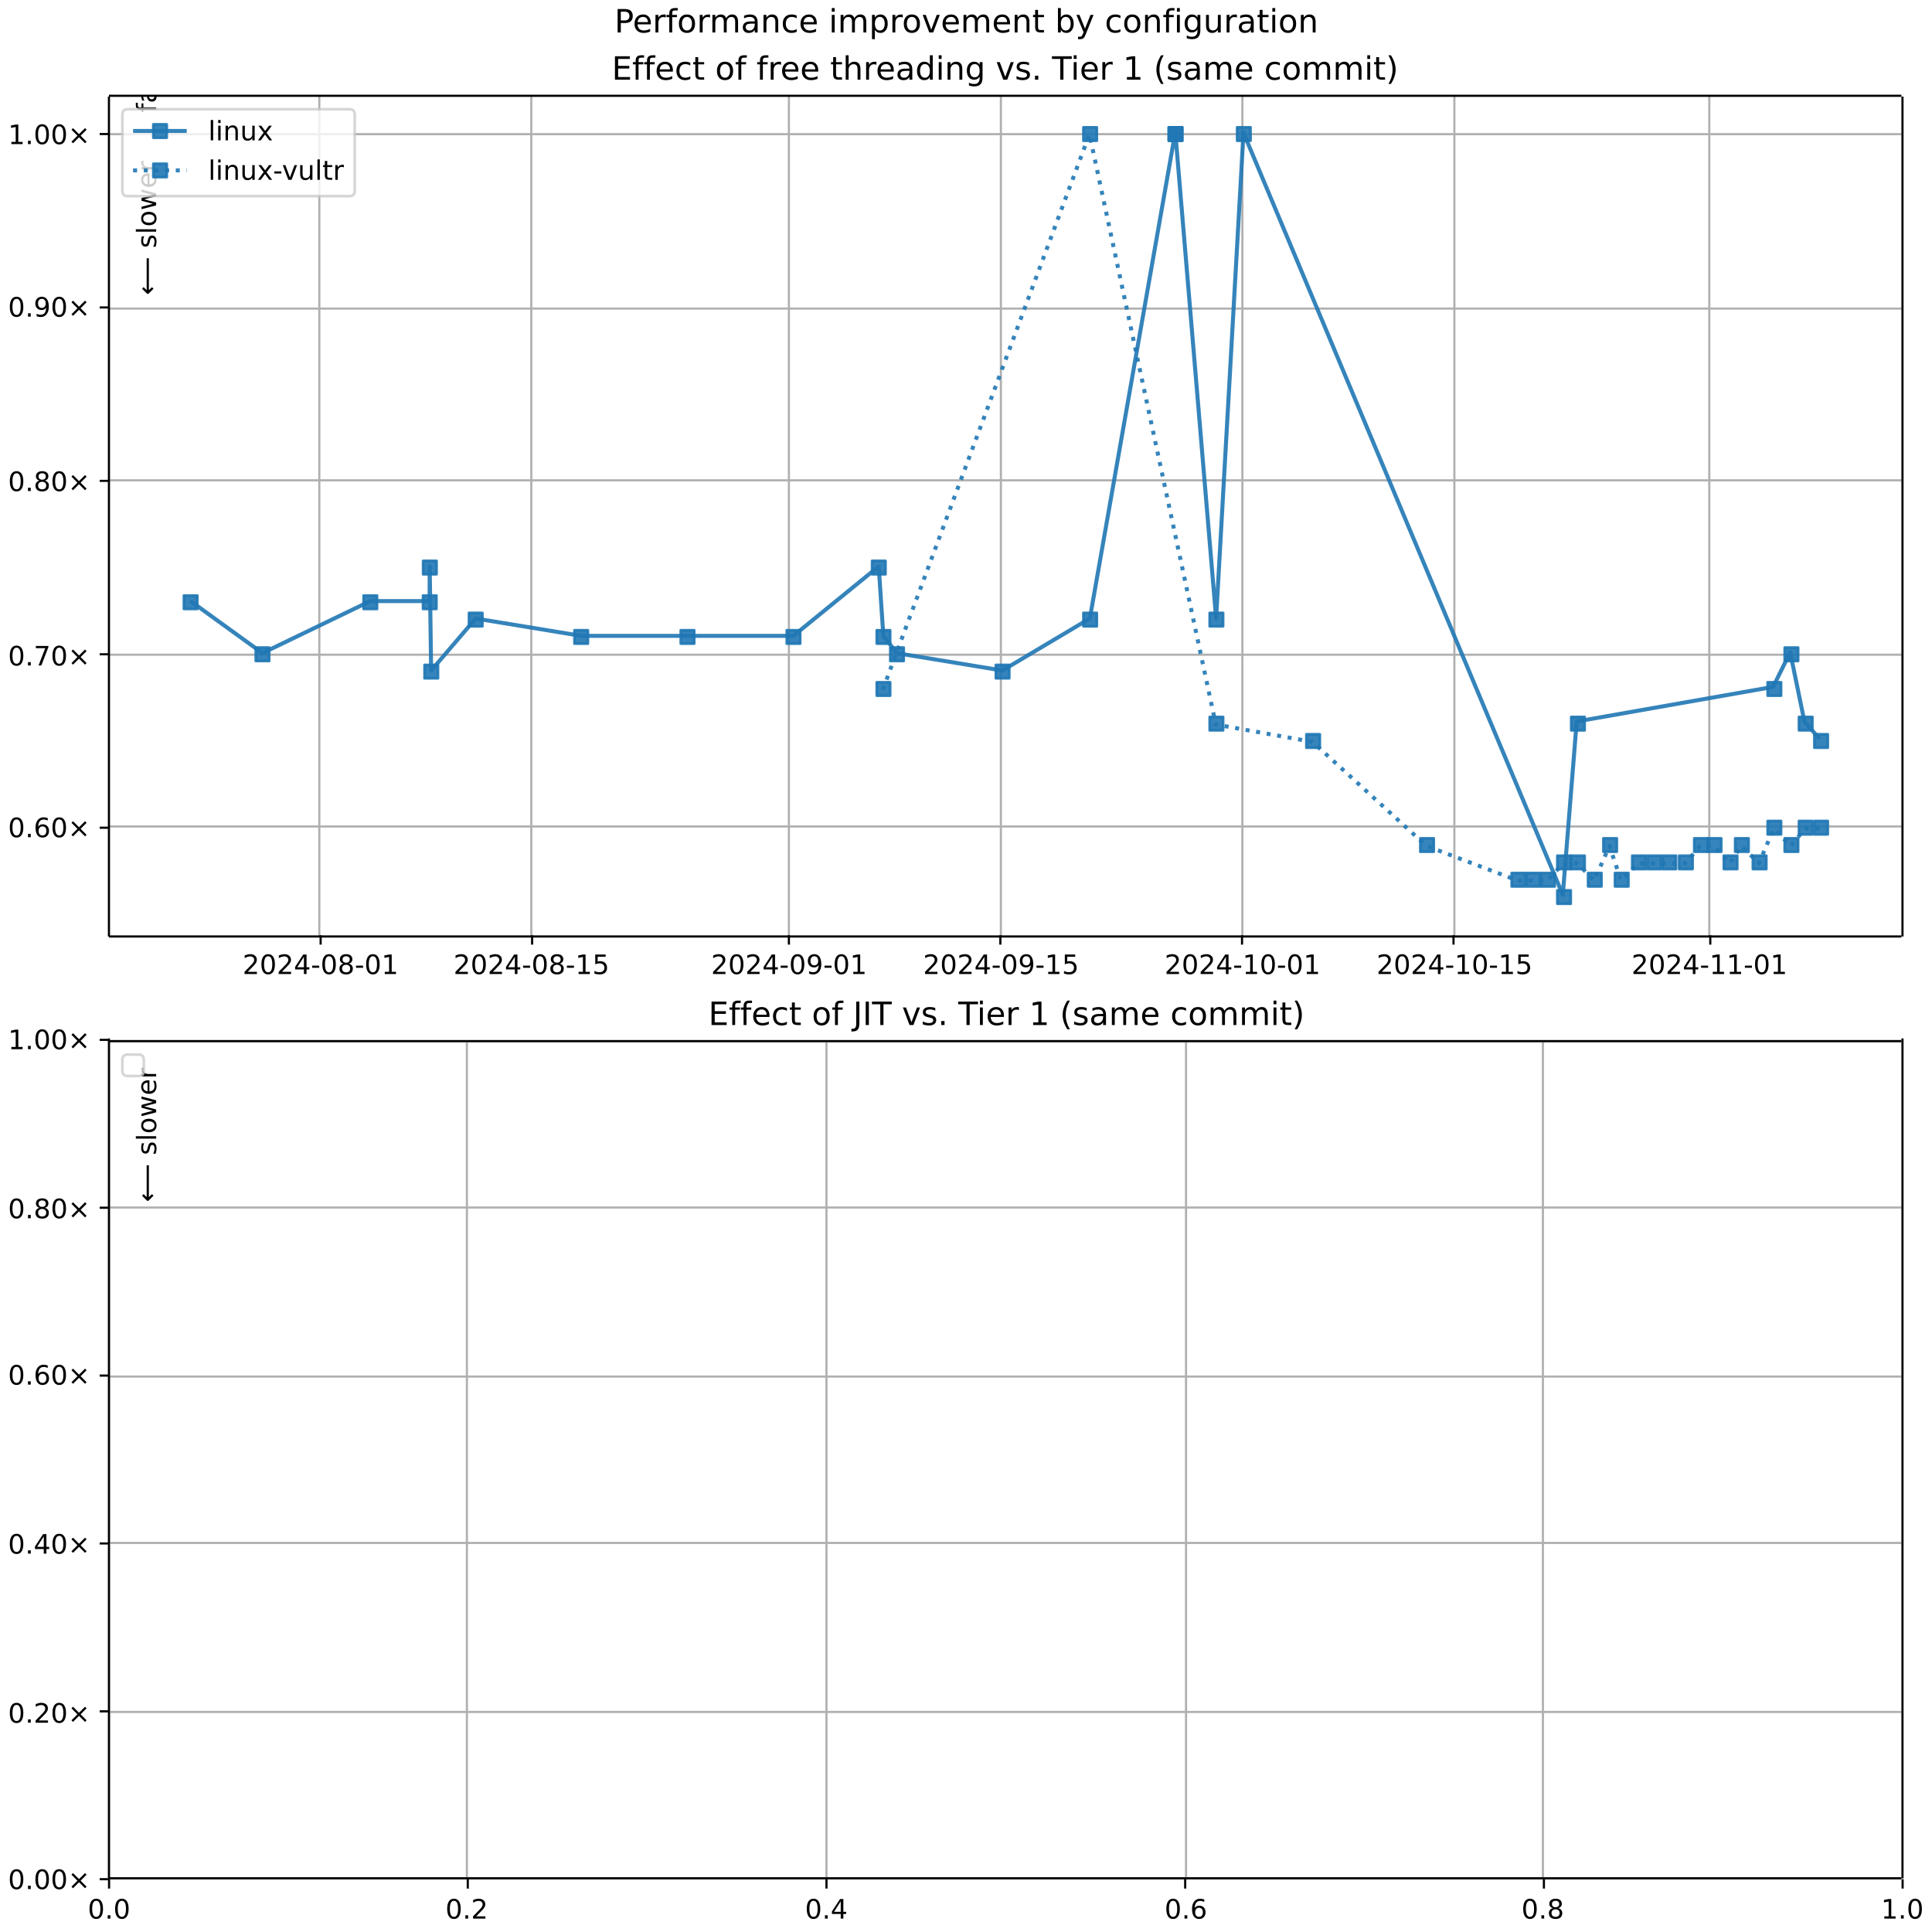
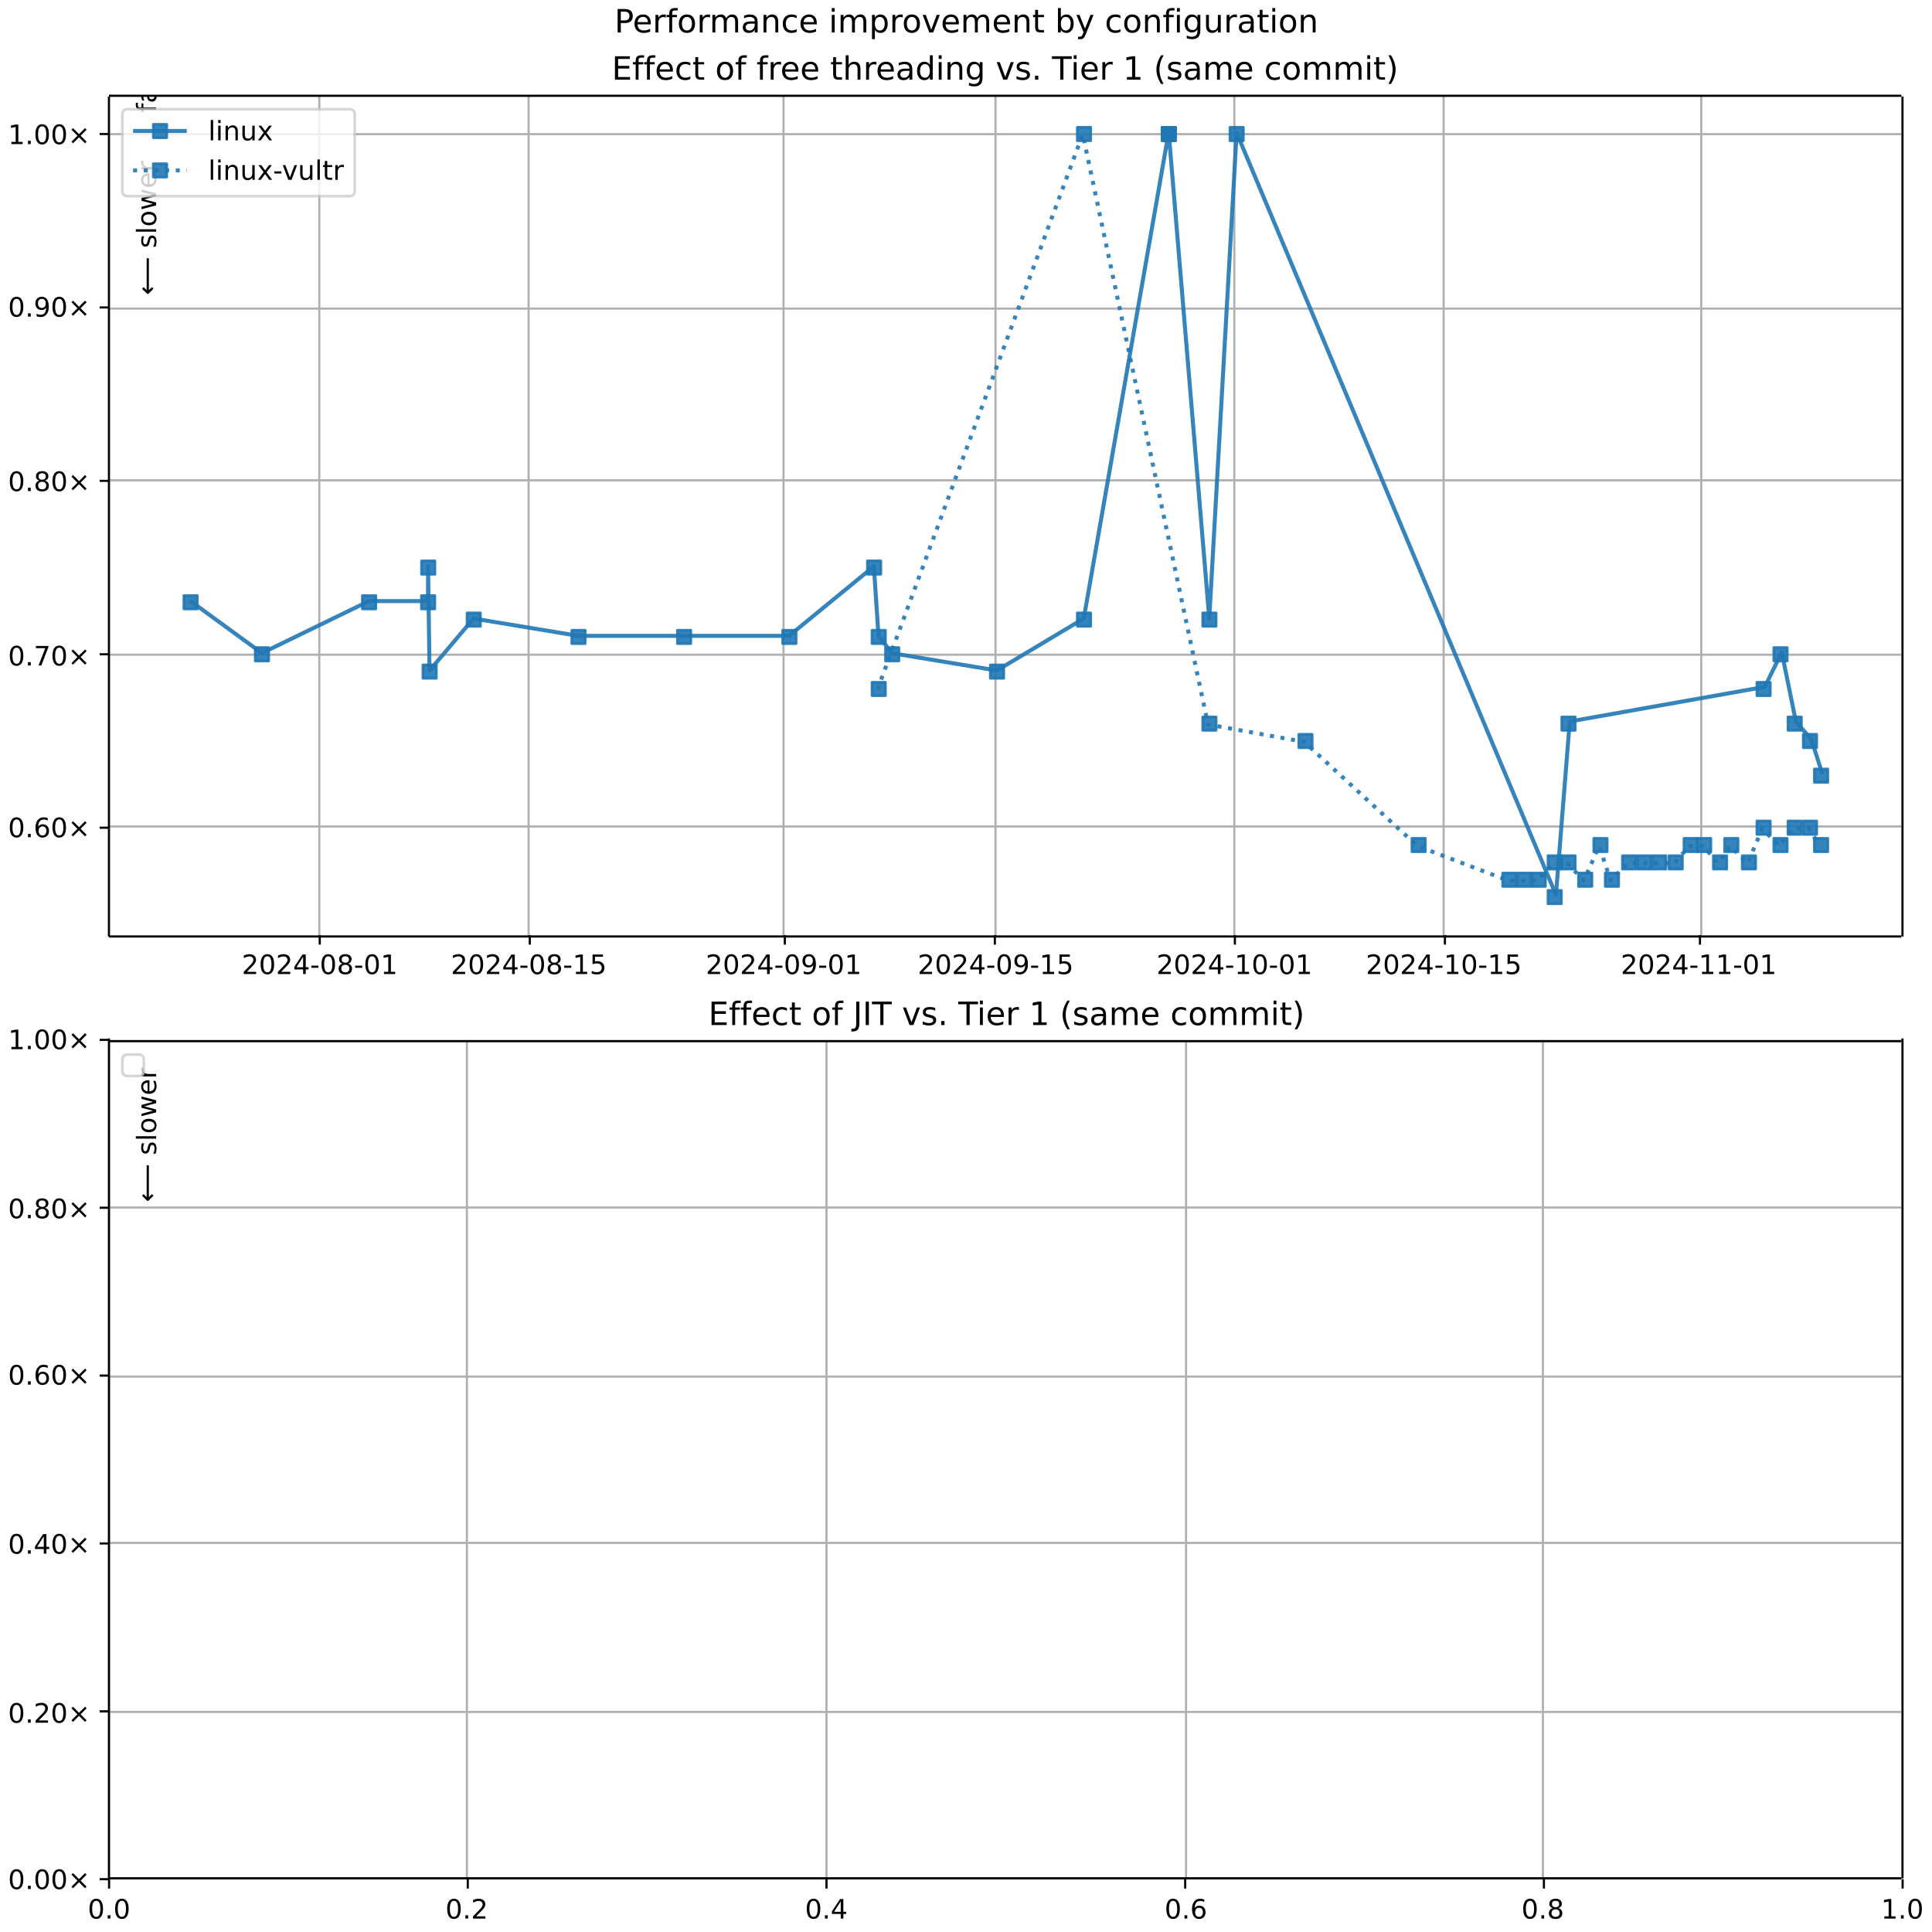
<svg xmlns="http://www.w3.org/2000/svg" xmlns:xlink="http://www.w3.org/1999/xlink" width="720pt" height="720pt" version="1.1" viewBox="0 0 720 720">
  <defs>
    <style type="text/css">*{stroke-linejoin: round; stroke-linecap: butt}</style>
  </defs>
  <path d="m0 720h720v-720h-720z" fill="#fff" />
  <path d="m40.6 349h668v-313h-668z" fill="#fff" />
  <path d="m119 349v-313" clip-path="url(#d)" fill="none" stroke="#b0b0b0" stroke-linecap="square" stroke-width=".8" />
  <defs>
    <path id="j" d="m0 0v3.5" stroke="#000" stroke-width=".8" />
  </defs>
-   <use x="119.493" y="348.529" stroke="#000000" stroke-width=".8" xlink:href="#j" />
-   <g transform="translate(90.4 363) scale(.1 -.1)">
+   <use x="119.163" y="348.529" stroke="#000000" stroke-width=".8" xlink:href="#j" />
+   <g transform="translate(90.1 363) scale(.1 -.1)">
    <defs>
      <path id="f" transform="scale(.0156)" d="m1228 531h2203v-531h-2962v531q359 372 979 998 621 627 780 809 303 340 423 576 121 236 121 464 0 372-261 606-261 235-680 235-297 0-627-103-329-103-704-313v638q381 153 712 231 332 78 607 78 725 0 1156-363 431-362 431-968 0-288-108-546-107-257-392-607-78-91-497-524-418-433-1181-1211z" />
      <path id="b" transform="scale(.0156)" d="m2034 4250q-487 0-733-480-245-479-245-1442 0-959 245-1439 246-480 733-480 491 0 736 480 246 480 246 1439 0 963-246 1442-245 480-736 480zm0 500q785 0 1199-621 414-620 414-1801 0-1178-414-1799-414-620-1199-620-784 0-1198 620-414 621-414 1799 0 1181 414 1801 414 621 1198 621z" />
      <path id="s" transform="scale(.0156)" d="m2419 4116-1594-2491h1594v2491zm-166 550h794v-3041h666v-525h-666v-1100h-628v1100h-2106v609l1940 2957z" />
      <path id="h" transform="scale(.0156)" d="m313 2009h1684v-512h-1684v512z" />
      <path id="y" transform="scale(.0156)" d="m2034 2216q-450 0-708-241-257-241-257-662 0-422 257-663 258-241 708-241t709 242q260 243 260 662 0 421-258 662-257 241-711 241zm-631 268q-406 100-633 378-226 279-226 679 0 559 398 884 399 325 1092 325 697 0 1094-325t397-884q0-400-227-679-226-278-629-378 456-106 710-416 255-309 255-755 0-679-414-1042-414-362-1186-362-771 0-1186 362-414 363-414 1042 0 446 256 755 257 310 713 416zm-231 997q0-362 226-565 227-203 636-203 407 0 636 203 230 203 230 565 0 363-230 566-229 203-636 203-409 0-636-203-226-203-226-566z" />
      <path id="g" transform="scale(.0156)" d="m794 531h1031v3560l-1122-225v575l1116 225h631v-4135h1031v-531h-2687v531z" />
    </defs>
    <use xlink:href="#f" />
    <use x="63.623" xlink:href="#b" />
    <use x="127.246" xlink:href="#f" />
    <use x="190.869" xlink:href="#s" />
    <use x="254.492" xlink:href="#h" />
    <use x="290.576" xlink:href="#b" />
    <use x="354.199" xlink:href="#y" />
    <use x="417.822" xlink:href="#h" />
    <use x="453.906" xlink:href="#b" />
    <use x="517.529" xlink:href="#g" />
  </g>
-   <path d="m198 349v-313" clip-path="url(#d)" fill="none" stroke="#b0b0b0" stroke-linecap="square" stroke-width=".8" />
-   <use x="198.301" y="348.529" stroke="#000000" stroke-width=".8" xlink:href="#j" />
-   <g transform="translate(169 363) scale(.1 -.1)">
+   <path d="m197 349v-313" clip-path="url(#d)" fill="none" stroke="#b0b0b0" stroke-linecap="square" stroke-width=".8" />
+   <use x="197.435" y="348.529" stroke="#000000" stroke-width=".8" xlink:href="#j" />
+   <g transform="translate(168 363) scale(.1 -.1)">
    <defs>
      <path id="ae" transform="scale(.0156)" d="m691 4666h2478v-532h-1900v-1143q137 47 274 70 138 23 276 23 781 0 1237-428 457-428 457-1159 0-753-469-1171-469-417-1322-417-294 0-599 50-304 50-629 150v635q281-153 581-228t634-75q541 0 856 284 316 284 316 772 0 487-316 771-315 285-856 285-253 0-505-56-251-56-513-175v2344z" />
    </defs>
    <use xlink:href="#f" />
    <use x="63.623" xlink:href="#b" />
    <use x="127.246" xlink:href="#f" />
    <use x="190.869" xlink:href="#s" />
    <use x="254.492" xlink:href="#h" />
    <use x="290.576" xlink:href="#b" />
    <use x="354.199" xlink:href="#y" />
    <use x="417.822" xlink:href="#h" />
    <use x="453.906" xlink:href="#g" />
    <use x="517.529" xlink:href="#ae" />
  </g>
-   <path d="m294 349v-313" clip-path="url(#d)" fill="none" stroke="#b0b0b0" stroke-linecap="square" stroke-width=".8" />
-   <use x="293.996" y="348.529" stroke="#000000" stroke-width=".8" xlink:href="#j" />
-   <g transform="translate(265 363) scale(.1 -.1)">
+   <path d="m292 349v-313" clip-path="url(#d)" fill="none" stroke="#b0b0b0" stroke-linecap="square" stroke-width=".8" />
+   <use x="292.479" y="348.529" stroke="#000000" stroke-width=".8" xlink:href="#j" />
+   <g transform="translate(263 363) scale(.1 -.1)">
    <defs>
      <path id="ac" transform="scale(.0156)" d="m703 97v575q238-113 481-172 244-59 479-59 625 0 954 420 330 420 377 1277-181-269-460-413-278-144-615-144-700 0-1108 423-408 424-408 1159 0 718 425 1152 425 435 1131 435 810 0 1236-621 427-620 427-1801 0-1103-524-1761-523-658-1407-658-238 0-482 47-243 47-506 141zm1256 1978q425 0 673 290 249 291 249 798 0 503-249 795-248 292-673 292t-673-292-248-795q0-507 248-798 248-290 673-290z" />
    </defs>
    <use xlink:href="#f" />
    <use x="63.623" xlink:href="#b" />
    <use x="127.246" xlink:href="#f" />
    <use x="190.869" xlink:href="#s" />
    <use x="254.492" xlink:href="#h" />
    <use x="290.576" xlink:href="#b" />
    <use x="354.199" xlink:href="#ac" />
    <use x="417.822" xlink:href="#h" />
    <use x="453.906" xlink:href="#b" />
    <use x="517.529" xlink:href="#g" />
  </g>
-   <path d="m373 349v-313" clip-path="url(#d)" fill="none" stroke="#b0b0b0" stroke-linecap="square" stroke-width=".8" />
-   <use x="372.804" y="348.529" stroke="#000000" stroke-width=".8" xlink:href="#j" />
-   <g transform="translate(344 363) scale(.1 -.1)">
+   <path d="m371 349v-313" clip-path="url(#d)" fill="none" stroke="#b0b0b0" stroke-linecap="square" stroke-width=".8" />
+   <use x="370.751" y="348.529" stroke="#000000" stroke-width=".8" xlink:href="#j" />
+   <g transform="translate(342 363) scale(.1 -.1)">
    <use xlink:href="#f" />
    <use x="63.623" xlink:href="#b" />
    <use x="127.246" xlink:href="#f" />
    <use x="190.869" xlink:href="#s" />
    <use x="254.492" xlink:href="#h" />
    <use x="290.576" xlink:href="#b" />
    <use x="354.199" xlink:href="#ac" />
    <use x="417.822" xlink:href="#h" />
    <use x="453.906" xlink:href="#g" />
    <use x="517.529" xlink:href="#ae" />
  </g>
-   <path d="m463 349v-313" clip-path="url(#d)" fill="none" stroke="#b0b0b0" stroke-linecap="square" stroke-width=".8" />
-   <use x="462.87" y="348.529" stroke="#000000" stroke-width=".8" xlink:href="#j" />
-   <g transform="translate(434 363) scale(.1 -.1)">
+   <path d="m460 349v-313" clip-path="url(#d)" fill="none" stroke="#b0b0b0" stroke-linecap="square" stroke-width=".8" />
+   <use x="460.205" y="348.529" stroke="#000000" stroke-width=".8" xlink:href="#j" />
+   <g transform="translate(431 363) scale(.1 -.1)">
    <use xlink:href="#f" />
    <use x="63.623" xlink:href="#b" />
    <use x="127.246" xlink:href="#f" />
    <use x="190.869" xlink:href="#s" />
    <use x="254.492" xlink:href="#h" />
    <use x="290.576" xlink:href="#g" />
    <use x="354.199" xlink:href="#b" />
    <use x="417.822" xlink:href="#h" />
    <use x="453.906" xlink:href="#b" />
    <use x="517.529" xlink:href="#g" />
  </g>
-   <path d="m542 349v-313" clip-path="url(#d)" fill="none" stroke="#b0b0b0" stroke-linecap="square" stroke-width=".8" />
-   <use x="541.678" y="348.529" stroke="#000000" stroke-width=".8" xlink:href="#j" />
-   <g transform="translate(513 363) scale(.1 -.1)">
+   <path d="m538 349v-313" clip-path="url(#d)" fill="none" stroke="#b0b0b0" stroke-linecap="square" stroke-width=".8" />
+   <use x="538.476" y="348.529" stroke="#000000" stroke-width=".8" xlink:href="#j" />
+   <g transform="translate(509 363) scale(.1 -.1)">
    <use xlink:href="#f" />
    <use x="63.623" xlink:href="#b" />
    <use x="127.246" xlink:href="#f" />
    <use x="190.869" xlink:href="#s" />
    <use x="254.492" xlink:href="#h" />
    <use x="290.576" xlink:href="#g" />
    <use x="354.199" xlink:href="#b" />
    <use x="417.822" xlink:href="#h" />
    <use x="453.906" xlink:href="#g" />
    <use x="517.529" xlink:href="#ae" />
  </g>
-   <path d="m637 349v-313" clip-path="url(#d)" fill="none" stroke="#b0b0b0" stroke-linecap="square" stroke-width=".8" />
-   <use x="637.373" y="348.529" stroke="#000000" stroke-width=".8" xlink:href="#j" />
-   <g transform="translate(608 363) scale(.1 -.1)">
+   <path d="m634 349v-313" clip-path="url(#d)" fill="none" stroke="#b0b0b0" stroke-linecap="square" stroke-width=".8" />
+   <use x="633.521" y="348.529" stroke="#000000" stroke-width=".8" xlink:href="#j" />
+   <g transform="translate(604 363) scale(.1 -.1)">
    <use xlink:href="#f" />
    <use x="63.623" xlink:href="#b" />
    <use x="127.246" xlink:href="#f" />
    <use x="190.869" xlink:href="#s" />
    <use x="254.492" xlink:href="#h" />
    <use x="290.576" xlink:href="#g" />
    <use x="354.199" xlink:href="#g" />
    <use x="417.822" xlink:href="#h" />
    <use x="453.906" xlink:href="#b" />
    <use x="517.529" xlink:href="#g" />
  </g>
  <path d="m40.6 308h668" clip-path="url(#d)" fill="none" stroke="#b0b0b0" stroke-linecap="square" stroke-width=".8" />
  <defs>
    <path id="l" d="m0 0h-3.5" stroke="#000" stroke-width=".8" />
  </defs>
  <use x="40.646" y="308.46" stroke="#000000" stroke-width=".8" xlink:href="#l" />
  <g transform="translate(3 312) scale(.1 -.1)">
    <defs>
      <path id="c" transform="scale(.0156)" d="m684 794h660v-794h-660v794z" />
      <path id="ad" transform="scale(.0156)" d="m2113 2584q-425 0-674-291-248-290-248-796 0-503 248-796 249-292 674-292t673 292q248 293 248 796 0 506-248 796-248 291-673 291zm1253 1979v-575q-238 112-480 171-242 60-480 60-625 0-955-422-329-422-376-1275 184 272 462 417 279 145 613 145 703 0 1111-427 408-426 408-1160 0-719-425-1154-425-434-1131-434-810 0-1238 620-428 621-428 1799 0 1106 525 1764t1409 658q238 0 480-47t505-140z" />
      <path id="m" transform="scale(.0156)" d="m4488 3438-1429-1435 1429-1428-372-378-1435 1434-1434-1434-369 378 1425 1428-1425 1435 369 378 1434-1435 1435 1435 372-378z" />
    </defs>
    <use xlink:href="#b" />
    <use x="63.623" xlink:href="#c" />
    <use x="95.41" xlink:href="#ad" />
    <use x="159.033" xlink:href="#b" />
    <use x="222.656" xlink:href="#m" />
  </g>
  <path d="m40.6 244h668" clip-path="url(#d)" fill="none" stroke="#b0b0b0" stroke-linecap="square" stroke-width=".8" />
  <use x="40.646" y="243.833" stroke="#000000" stroke-width=".8" xlink:href="#l" />
  <g transform="translate(3 248) scale(.1 -.1)">
    <defs>
      <path id="av" transform="scale(.0156)" d="m525 4666h3e3v-269l-1694-4397h-659l1594 4134h-2241v532z" />
    </defs>
    <use xlink:href="#b" />
    <use x="63.623" xlink:href="#c" />
    <use x="95.41" xlink:href="#av" />
    <use x="159.033" xlink:href="#b" />
    <use x="222.656" xlink:href="#m" />
  </g>
  <path d="m40.6 179h668" clip-path="url(#d)" fill="none" stroke="#b0b0b0" stroke-linecap="square" stroke-width=".8" />
  <use x="40.646" y="179.205" stroke="#000000" stroke-width=".8" xlink:href="#l" />
  <g transform="translate(3 183) scale(.1 -.1)">
    <use xlink:href="#b" />
    <use x="63.623" xlink:href="#c" />
    <use x="95.41" xlink:href="#y" />
    <use x="159.033" xlink:href="#b" />
    <use x="222.656" xlink:href="#m" />
  </g>
  <path d="m40.6 115h668" clip-path="url(#d)" fill="none" stroke="#b0b0b0" stroke-linecap="square" stroke-width=".8" />
  <use x="40.646" y="114.578" stroke="#000000" stroke-width=".8" xlink:href="#l" />
  <g transform="translate(3 118) scale(.1 -.1)">
    <use xlink:href="#b" />
    <use x="63.623" xlink:href="#c" />
    <use x="95.41" xlink:href="#ac" />
    <use x="159.033" xlink:href="#b" />
    <use x="222.656" xlink:href="#m" />
  </g>
  <path d="m40.6 50h668" clip-path="url(#d)" fill="none" stroke="#b0b0b0" stroke-linecap="square" stroke-width=".8" />
  <use x="40.646" y="49.951" stroke="#000000" stroke-width=".8" xlink:href="#l" />
  <g transform="translate(3 53.7) scale(.1 -.1)">
    <use xlink:href="#g" />
    <use x="63.623" xlink:href="#c" />
    <use x="95.41" xlink:href="#b" />
    <use x="159.033" xlink:href="#b" />
    <use x="222.656" xlink:href="#m" />
  </g>
-   <path d="m71 224 26.8 19.4 40.2-19.4h22.1l0.036-12.9 0.536 38.8 16.6-19.4 39.3 6.46h39.6 39.5l31.8-25.9 1.73 25.9 5.05 6.46 39.3 6.46 32.6-19.4 31.8-181h0.059l15.2 181 10.2-181 119 284 5.18-64.6 73.2-12.9 6.36-12.9 5.32 25.9 5.74 6.46" clip-path="url(#d)" fill="none" stroke="#1f77b4" stroke-linecap="square" stroke-opacity=".9" stroke-width="1.5" />
+   <path d="m71 224 26.6 19.4 39.9-19.4h22l0.036-12.9 0.532 38.8 16.4-19.4 39 6.46h39.4 39.2l31.6-25.9 1.72 25.9 5.01 6.46 39.1 6.46 32.4-19.4 31.6-181h0.059l15.1 181 10.2-181 119 284 5.14-64.6 72.7-12.9 6.31-12.9 5.28 25.9 5.71 6.46 4.13 12.9" clip-path="url(#d)" fill="none" stroke="#1f77b4" stroke-linecap="square" stroke-opacity=".9" stroke-width="1.5" />
  <defs>
    <path id="a" d="m-2.5 2.5h5v-5h-5z" stroke="#1f77b4" stroke-opacity=".9" />
  </defs>
  <g clip-path="url(#d)" fill="#1f77b4" fill-opacity=".9" stroke="#1f77b4" stroke-opacity=".9">
    <use x="71.027" y="224.444" xlink:href="#a" />
-     <use x="97.811" y="243.833" xlink:href="#a" />
-     <use x="138.005" y="224.444" xlink:href="#a" />
-     <use x="160.151" y="224.444" xlink:href="#a" />
-     <use x="160.187" y="211.519" xlink:href="#a" />
-     <use x="160.723" y="250.295" xlink:href="#a" />
-     <use x="177.274" y="230.907" xlink:href="#a" />
-     <use x="216.588" y="237.37" xlink:href="#a" />
-     <use x="256.212" y="237.37" xlink:href="#a" />
-     <use x="295.705" y="237.37" xlink:href="#a" />
-     <use x="327.505" y="211.519" xlink:href="#a" />
-     <use x="329.238" y="237.37" xlink:href="#a" />
-     <use x="334.287" y="243.833" xlink:href="#a" />
-     <use x="373.624" y="250.295" xlink:href="#a" />
-     <use x="406.257" y="230.907" xlink:href="#a" />
-     <use x="438.052" y="49.951" xlink:href="#a" />
-     <use x="438.111" y="49.951" xlink:href="#a" />
-     <use x="453.315" y="230.907" xlink:href="#a" />
-     <use x="463.538" y="49.951" xlink:href="#a" />
-     <use x="582.871" y="334.311" xlink:href="#a" />
-     <use x="588.05" y="269.684" xlink:href="#a" />
-     <use x="661.251" y="256.758" xlink:href="#a" />
-     <use x="667.606" y="243.833" xlink:href="#a" />
-     <use x="672.922" y="269.684" xlink:href="#a" />
-     <use x="678.666" y="276.146" xlink:href="#a" />
+     <use x="97.629" y="243.833" xlink:href="#a" />
+     <use x="137.55" y="224.444" xlink:href="#a" />
+     <use x="159.545" y="224.444" xlink:href="#a" />
+     <use x="159.581" y="211.519" xlink:href="#a" />
+     <use x="160.113" y="250.295" xlink:href="#a" />
+     <use x="176.552" y="230.907" xlink:href="#a" />
+     <use x="215.598" y="237.37" xlink:href="#a" />
+     <use x="254.953" y="237.37" xlink:href="#a" />
+     <use x="294.176" y="237.37" xlink:href="#a" />
+     <use x="325.761" y="211.519" xlink:href="#a" />
+     <use x="327.482" y="237.37" xlink:href="#a" />
+     <use x="332.496" y="243.833" xlink:href="#a" />
+     <use x="371.566" y="250.295" xlink:href="#a" />
+     <use x="403.977" y="230.907" xlink:href="#a" />
+     <use x="435.555" y="49.951" xlink:href="#a" />
+     <use x="435.614" y="49.951" xlink:href="#a" />
+     <use x="450.715" y="230.907" xlink:href="#a" />
+     <use x="460.868" y="49.951" xlink:href="#a" />
+     <use x="579.389" y="334.311" xlink:href="#a" />
+     <use x="584.532" y="269.684" xlink:href="#a" />
+     <use x="657.236" y="256.758" xlink:href="#a" />
+     <use x="663.548" y="243.833" xlink:href="#a" />
+     <use x="668.828" y="269.684" xlink:href="#a" />
+     <use x="674.533" y="276.146" xlink:href="#a" />
+     <use x="678.666" y="289.072" xlink:href="#a" />
  </g>
  <g stroke="#1f77b4" stroke-opacity=".9">
-     <path d="m329 257 77-207 47.1 220 36 6.46 42.5 38.8 34 12.9h5.56 5.48l5.98-6.46h5.18l6.28 6.46 5.72-12.9 4.32 12.9 6.43-6.46h5.69 5.62 6.18l5.63-6.46h5.05l5.97 6.46 4.22-6.46 6.61 6.46 5.49-12.9 6.36 6.46 5.32-6.46h5.74" clip-path="url(#d)" fill="none" stroke-dasharray="1.5,2.475" stroke-width="1.5" />
+     <path d="m327 257 76.5-207 46.7 220 35.8 6.46 42.2 38.8 33.8 12.9h5.52 5.44l5.94-6.46h5.14l6.23 6.46 5.68-12.9 4.29 12.9 6.39-6.46h5.65 5.58 6.13l5.59-6.46h5.02l5.93 6.46 4.19-6.46 6.57 6.46 5.46-12.9 6.31 6.46 5.28-6.46h5.71l4.13 6.46" clip-path="url(#d)" fill="none" stroke-dasharray="1.5,2.475" stroke-width="1.5" />
    <g clip-path="url(#d)" fill="#1f77b4" fill-opacity=".9">
-       <use x="329.238" y="256.758" xlink:href="#a" />
-       <use x="406.257" y="49.951" xlink:href="#a" />
-       <use x="453.315" y="269.684" xlink:href="#a" />
-       <use x="489.361" y="276.146" xlink:href="#a" />
-       <use x="531.817" y="314.923" xlink:href="#a" />
-       <use x="565.857" y="327.848" xlink:href="#a" />
-       <use x="571.415" y="327.848" xlink:href="#a" />
-       <use x="576.892" y="327.848" xlink:href="#a" />
-       <use x="582.871" y="321.386" xlink:href="#a" />
-       <use x="588.05" y="321.386" xlink:href="#a" />
-       <use x="594.326" y="327.848" xlink:href="#a" />
-       <use x="600.046" y="314.923" xlink:href="#a" />
-       <use x="604.361" y="327.848" xlink:href="#a" />
-       <use x="610.793" y="321.386" xlink:href="#a" />
-       <use x="616.482" y="321.386" xlink:href="#a" />
-       <use x="622.102" y="321.386" xlink:href="#a" />
-       <use x="628.278" y="321.386" xlink:href="#a" />
-       <use x="633.905" y="314.923" xlink:href="#a" />
-       <use x="638.955" y="314.923" xlink:href="#a" />
-       <use x="644.922" y="321.386" xlink:href="#a" />
-       <use x="649.145" y="314.923" xlink:href="#a" />
-       <use x="655.757" y="321.386" xlink:href="#a" />
-       <use x="661.251" y="308.46" xlink:href="#a" />
-       <use x="667.606" y="314.923" xlink:href="#a" />
-       <use x="672.922" y="308.46" xlink:href="#a" />
-       <use x="678.666" y="308.46" xlink:href="#a" />
+       <use x="327.482" y="256.758" xlink:href="#a" />
+       <use x="403.977" y="49.951" xlink:href="#a" />
+       <use x="450.715" y="269.684" xlink:href="#a" />
+       <use x="486.515" y="276.146" xlink:href="#a" />
+       <use x="528.682" y="314.923" xlink:href="#a" />
+       <use x="562.491" y="327.848" xlink:href="#a" />
+       <use x="568.011" y="327.848" xlink:href="#a" />
+       <use x="573.45" y="327.848" xlink:href="#a" />
+       <use x="579.389" y="321.386" xlink:href="#a" />
+       <use x="584.532" y="321.386" xlink:href="#a" />
+       <use x="590.766" y="327.848" xlink:href="#a" />
+       <use x="596.447" y="314.923" xlink:href="#a" />
+       <use x="600.733" y="327.848" xlink:href="#a" />
+       <use x="607.122" y="321.386" xlink:href="#a" />
+       <use x="612.772" y="321.386" xlink:href="#a" />
+       <use x="618.353" y="321.386" xlink:href="#a" />
+       <use x="624.487" y="321.386" xlink:href="#a" />
+       <use x="630.075" y="314.923" xlink:href="#a" />
+       <use x="635.091" y="314.923" xlink:href="#a" />
+       <use x="641.018" y="321.386" xlink:href="#a" />
+       <use x="645.212" y="314.923" xlink:href="#a" />
+       <use x="651.78" y="321.386" xlink:href="#a" />
+       <use x="657.236" y="308.46" xlink:href="#a" />
+       <use x="663.548" y="314.923" xlink:href="#a" />
+       <use x="668.828" y="308.46" xlink:href="#a" />
+       <use x="674.533" y="308.46" xlink:href="#a" />
+       <use x="678.666" y="314.923" xlink:href="#a" />
    </g>
  </g>
  <path d="m40.6 349v-313" fill="none" stroke="#000" stroke-linecap="square" stroke-width=".8" />
  <path d="m709 349v-313" fill="none" stroke="#000" stroke-linecap="square" stroke-width=".8" />
  <path d="m40.6 349h668" fill="none" stroke="#000" stroke-linecap="square" stroke-width=".8" />
  <path d="m40.6 35.7h668" fill="none" stroke="#000" stroke-linecap="square" stroke-width=".8" />
  <g clip-path="url(#d)">
    <g transform="translate(58.2 42) rotate(-90) scale(.1 -.1)">
      <defs>
        <path id="n" transform="scale(.0156)" d="m2375 4863v-479h-550q-309 0-430-125-120-125-120-450v-309h947v-447h-947v-3053h-578v3053h-550v447h550v244q0 584 272 851 272 268 862 268h544z" />
        <path id="v" transform="scale(.0156)" d="m2194 1759q-697 0-966-159t-269-544q0-306 202-486 202-179 548-179 479 0 768 339t289 901v128h-572zm1147 238v-2e3h-575v531q-197-318-491-470t-719-152q-537 0-855 302-317 302-317 808 0 590 395 890 396 300 1180 300h807v57q0 397-261 614t-733 217q-300 0-585-72-284-72-546-216v532q315 122 612 182 297 61 578 61 760 0 1135-394 375-393 375-1193z" />
        <path id="t" transform="scale(.0156)" d="m2834 3397v-544q-243 125-506 187-262 63-544 63-428 0-642-131t-214-394q0-200 153-314t616-217l197-44q612-131 870-370t258-667q0-488-386-773-386-284-1061-284-281 0-586 55t-642 164v594q319-166 628-249 309-82 613-82 406 0 624 139 219 139 219 392 0 234-158 359-157 125-692 241l-200 47q-534 112-772 345-237 233-237 639 0 494 350 762 350 269 994 269 318 0 599-47 282-46 519-140z" />
        <path id="o" transform="scale(.0156)" d="m1172 4494v-994h1184v-447h-1184v-1900q0-428 117-550t477-122h590v-481h-590q-666 0-919 248-253 249-253 905v1900h-422v447h422v994h578z" />
        <path id="e" transform="scale(.0156)" d="m3597 1894v-281h-2644q38-594 358-905t892-311q331 0 642 81t618 244v-544q-310-131-635-200t-659-69q-838 0-1327 487-489 488-489 1320 0 859 464 1363 464 505 1252 505 706 0 1117-455 411-454 411-1235zm-575 169q-6 471-264 752-258 282-683 282-481 0-770-272t-333-766l2050 4z" />
        <path id="k" transform="scale(.0156)" d="m2631 2963q-97 56-211 82-114 27-251 27-488 0-749-317t-261-911v-1844h-578v3500h578v-544q182 319 472 473 291 155 707 155 59 0 131-8 72-7 159-23l3-590z" />
        <path id="al" transform="scale(.0156)" d="m8863 2147v-281l-1229-1228-375 375 729 728h-7622v531h7622l-729 728 375 375 1229-1228z" />
      </defs>
      <use xlink:href="#n" />
      <use x="35.205" xlink:href="#v" />
      <use x="96.484" xlink:href="#t" />
      <use x="148.584" xlink:href="#o" />
      <use x="187.793" xlink:href="#e" />
      <use x="249.316" xlink:href="#k" />
      <use x="290.43" xlink:href="#DejaVuSans-20" />
      <use x="322.217" xlink:href="#al" />
    </g>
  </g>
  <g clip-path="url(#d)">
    <g transform="translate(58.2 110) rotate(-90) scale(.1 -.1)">
      <defs>
        <path id="am" transform="scale(.0156)" d="m313 1866v281l1228 1228 375-375-728-728h7621v-531h-7621l728-728-375-375-1228 1228z" />
        <path id="x" transform="scale(.0156)" d="m603 4863h575v-4863h-575v4863z" />
        <path id="p" transform="scale(.0156)" d="m1959 3097q-462 0-731-361t-269-989 267-989q268-361 733-361 460 0 728 362 269 363 269 988 0 622-269 986-268 364-728 364zm0 487q750 0 1178-488 429-487 429-1349 0-859-429-1349-428-489-1178-489-753 0-1180 489-426 490-426 1349 0 862 426 1349 427 488 1180 488z" />
        <path id="ag" transform="scale(.0156)" d="m269 3500h575l719-2731 715 2731h678l719-2731 716 2731h575l-916-3500h-678l-753 2869-756-2869h-679l-915 3500z" />
      </defs>
      <use xlink:href="#am" />
      <use x="143.359" xlink:href="#DejaVuSans-20" />
      <use x="175.146" xlink:href="#t" />
      <use x="227.246" xlink:href="#x" />
      <use x="255.029" xlink:href="#p" />
      <use x="316.211" xlink:href="#ag" />
      <use x="397.998" xlink:href="#e" />
      <use x="459.521" xlink:href="#k" />
    </g>
  </g>
  <g transform="translate(228 29.7) scale(.12 -.12)">
    <defs>
      <path id="ai" transform="scale(.0156)" d="m628 4666h2950v-532h-2319v-1381h2222v-531h-2222v-1691h2375v-531h-3006v4666z" />
      <path id="w" transform="scale(.0156)" d="m3122 3366v-538q-244 135-489 202t-495 67q-560 0-870-355-309-354-309-995t309-996q310-354 870-354 250 0 495 67t489 202v-532q-241-112-499-168-257-57-548-57-791 0-1257 497-465 497-465 1341 0 856 470 1346 471 491 1290 491 265 0 518-55 253-54 491-163z" />
      <path id="ap" transform="scale(.0156)" d="m3513 2113v-2113h-575v2094q0 497-194 743-194 247-581 247-466 0-735-297-269-296-269-809v-1978h-578v4863h578v-1907q207 316 486 472 280 156 646 156 603 0 912-373 310-373 310-1098z" />
      <path id="aq" transform="scale(.0156)" d="m2906 2969v1894h575v-4863h-575v525q-181-312-458-464-276-152-664-152-634 0-1033 506-398 507-398 1332t398 1331q399 506 1033 506 388 0 664-152 277-151 458-463zm-1959-1222q0-634 261-995t717-361 718 361q263 361 263 995t-263 995q-262 361-718 361t-717-361-261-995z" />
      <path id="q" transform="scale(.0156)" d="m603 3500h575v-3500h-575v3500zm0 1363h575v-729h-575v729z" />
      <path id="u" transform="scale(.0156)" d="m3513 2113v-2113h-575v2094q0 497-194 743-194 247-581 247-466 0-735-297-269-296-269-809v-1978h-578v3500h578v-544q207 316 486 472 280 156 646 156 603 0 912-373 310-373 310-1098z" />
      <path id="ah" transform="scale(.0156)" d="m2906 1791q0 625-258 968-257 344-723 344-462 0-720-344-258-343-258-968 0-622 258-966t720-344q466 0 723 344 258 344 258 966zm575-1357q0-893-397-1329-396-436-1215-436-303 0-572 45t-522 139v559q253-137 500-202 247-66 503-66 566 0 847 295t281 892v285q-178-310-456-463t-666-153q-643 0-1037 490-394 491-394 1301 0 812 394 1302 394 491 1037 491 388 0 666-153t456-462v531h575v-3066z" />
      <path id="z" transform="scale(.0156)" d="m191 3500h609l1094-2937 1094 2937h609l-1313-3500h-781l-1312 3500z" />
      <path id="ab" transform="scale(.0156)" d="m-19 4666h3947v-532h-1656v-4134h-634v4134h-1657v532z" />
      <path id="ak" transform="scale(.0156)" d="m1984 4856q-418-718-622-1422-203-703-203-1425 0-721 205-1429t620-1424h-500q-468 735-701 1444t-233 1409q0 697 231 1403 232 707 703 1444h500z" />
      <path id="r" transform="scale(.0156)" d="m3328 2828q216 388 516 572t706 184q547 0 844-383 297-382 297-1088v-2113h-578v2094q0 503-179 746-178 244-543 244-447 0-707-297-259-296-259-809v-1978h-578v2094q0 506-178 748t-550 242q-441 0-701-298-259-298-259-808v-1978h-578v3500h578v-544q197 322 472 475t653 153q382 0 649-194 267-193 395-562z" />
      <path id="aj" transform="scale(.0156)" d="m513 4856h500q468-737 701-1444 233-706 233-1403 0-700-233-1409t-701-1444h-500q415 716 620 1424t205 1429q0 722-205 1425-205 704-620 1422z" />
    </defs>
    <use xlink:href="#ai" />
    <use x="63.184" xlink:href="#n" />
    <use x="98.389" xlink:href="#n" />
    <use x="133.594" xlink:href="#e" />
    <use x="195.117" xlink:href="#w" />
    <use x="250.098" xlink:href="#o" />
    <use x="289.307" xlink:href="#DejaVuSans-20" />
    <use x="321.094" xlink:href="#p" />
    <use x="382.275" xlink:href="#n" />
    <use x="417.48" xlink:href="#DejaVuSans-20" />
    <use x="449.268" xlink:href="#n" />
    <use x="484.473" xlink:href="#k" />
    <use x="523.336" xlink:href="#e" />
    <use x="584.859" xlink:href="#e" />
    <use x="646.383" xlink:href="#DejaVuSans-20" />
    <use x="678.17" xlink:href="#o" />
    <use x="717.379" xlink:href="#ap" />
    <use x="780.758" xlink:href="#k" />
    <use x="819.621" xlink:href="#e" />
    <use x="881.145" xlink:href="#v" />
    <use x="942.424" xlink:href="#aq" />
    <use x="1005.9" xlink:href="#q" />
    <use x="1033.684" xlink:href="#u" />
    <use x="1097.062" xlink:href="#ah" />
    <use x="1160.539" xlink:href="#DejaVuSans-20" />
    <use x="1192.326" xlink:href="#z" />
    <use x="1251.506" xlink:href="#t" />
    <use x="1303.605" xlink:href="#c" />
    <use x="1335.393" xlink:href="#DejaVuSans-20" />
    <use x="1367.18" xlink:href="#ab" />
    <use x="1425.139" xlink:href="#q" />
    <use x="1452.922" xlink:href="#e" />
    <use x="1514.445" xlink:href="#k" />
    <use x="1555.559" xlink:href="#DejaVuSans-20" />
    <use x="1587.346" xlink:href="#g" />
    <use x="1650.969" xlink:href="#DejaVuSans-20" />
    <use x="1682.756" xlink:href="#ak" />
    <use x="1721.77" xlink:href="#t" />
    <use x="1773.869" xlink:href="#v" />
    <use x="1835.148" xlink:href="#r" />
    <use x="1932.561" xlink:href="#e" />
    <use x="1994.084" xlink:href="#DejaVuSans-20" />
    <use x="2025.871" xlink:href="#w" />
    <use x="2080.852" xlink:href="#p" />
    <use x="2142.033" xlink:href="#r" />
    <use x="2239.445" xlink:href="#r" />
    <use x="2336.857" xlink:href="#q" />
    <use x="2364.641" xlink:href="#o" />
    <use x="2403.85" xlink:href="#aj" />
  </g>
  <path d="m47.6 73.1h82.6q2 0 2-2v-28.4q0-2-2-2h-82.6q-2 0-2 2v28.4q0 2 2 2z" fill="#fff" opacity=".8" stroke="#ccc" />
  <path d="m49.6 48.8h10 10" fill="none" stroke="#1f77b4" stroke-linecap="square" stroke-opacity=".9" stroke-width="1.5" />
  <use x="59.646" y="48.831" fill="#1f77b4" fill-opacity=".9" stroke="#1f77b4" stroke-opacity=".9" xlink:href="#a" />
  <g transform="translate(77.6 52.3) scale(.1 -.1)">
    <defs>
      <path id="aa" transform="scale(.0156)" d="m544 1381v2119h575v-2097q0-497 193-746 194-248 582-248 465 0 735 297 271 297 271 810v1984h575v-3500h-575v538q-209-319-486-474-276-155-642-155-603 0-916 375-312 375-312 1097zm1447 2203z" />
      <path id="af" transform="scale(.0156)" d="m3513 3500-1266-1703 1331-1797h-678l-1019 1375-1018-1375h-679l1360 1831-1244 1669h678l928-1247 928 1247h679z" />
    </defs>
    <use xlink:href="#x" />
    <use x="27.783" xlink:href="#q" />
    <use x="55.566" xlink:href="#u" />
    <use x="118.945" xlink:href="#aa" />
    <use x="182.324" xlink:href="#af" />
  </g>
  <path d="m49.6 63.5h10 10" fill="none" stroke="#1f77b4" stroke-dasharray="1.5,2.475" stroke-opacity=".9" stroke-width="1.5" />
  <use x="59.646" y="63.509" fill="#1f77b4" fill-opacity=".9" stroke="#1f77b4" stroke-opacity=".9" xlink:href="#a" />
  <g transform="translate(77.6 67) scale(.1 -.1)">
    <use xlink:href="#x" />
    <use x="27.783" xlink:href="#q" />
    <use x="55.566" xlink:href="#u" />
    <use x="118.945" xlink:href="#aa" />
    <use x="182.324" xlink:href="#af" />
    <use x="241.504" xlink:href="#h" />
    <use x="274.963" xlink:href="#z" />
    <use x="334.143" xlink:href="#aa" />
    <use x="397.521" xlink:href="#x" />
    <use x="425.305" xlink:href="#o" />
    <use x="464.514" xlink:href="#k" />
  </g>
  <path d="m40.6 700h668v-313h-668z" fill="#fff" />
  <path d="m40.6 700v-313" clip-path="url(#i)" fill="none" stroke="#b0b0b0" stroke-linecap="square" stroke-width=".8" />
  <use x="40.646" y="700.322" stroke="#000000" stroke-width=".8" xlink:href="#j" />
  <g transform="translate(32.7 715) scale(.1 -.1)">
    <use xlink:href="#b" />
    <use x="63.623" xlink:href="#c" />
    <use x="95.41" xlink:href="#b" />
  </g>
  <path d="m174 700v-313" clip-path="url(#i)" fill="none" stroke="#b0b0b0" stroke-linecap="square" stroke-width=".8" />
  <use x="174.326" y="700.322" stroke="#000000" stroke-width=".8" xlink:href="#j" />
  <g transform="translate(166 715) scale(.1 -.1)">
    <use xlink:href="#b" />
    <use x="63.623" xlink:href="#c" />
    <use x="95.41" xlink:href="#f" />
  </g>
  <path d="m308 700v-313" clip-path="url(#i)" fill="none" stroke="#b0b0b0" stroke-linecap="square" stroke-width=".8" />
  <use x="308.007" y="700.322" stroke="#000000" stroke-width=".8" xlink:href="#j" />
  <g transform="translate(300 715) scale(.1 -.1)">
    <use xlink:href="#b" />
    <use x="63.623" xlink:href="#c" />
    <use x="95.41" xlink:href="#s" />
  </g>
  <path d="m442 700v-313" clip-path="url(#i)" fill="none" stroke="#b0b0b0" stroke-linecap="square" stroke-width=".8" />
  <use x="441.687" y="700.322" stroke="#000000" stroke-width=".8" xlink:href="#j" />
  <g transform="translate(434 715) scale(.1 -.1)">
    <use xlink:href="#b" />
    <use x="63.623" xlink:href="#c" />
    <use x="95.41" xlink:href="#ad" />
  </g>
  <path d="m575 700v-313" clip-path="url(#i)" fill="none" stroke="#b0b0b0" stroke-linecap="square" stroke-width=".8" />
  <use x="575.368" y="700.322" stroke="#000000" stroke-width=".8" xlink:href="#j" />
  <g transform="translate(567 715) scale(.1 -.1)">
    <use xlink:href="#b" />
    <use x="63.623" xlink:href="#c" />
    <use x="95.41" xlink:href="#y" />
  </g>
  <path d="m709 700v-313" clip-path="url(#i)" fill="none" stroke="#b0b0b0" stroke-linecap="square" stroke-width=".8" />
  <use x="709.048" y="700.322" stroke="#000000" stroke-width=".8" xlink:href="#j" />
  <g transform="translate(701 715) scale(.1 -.1)">
    <use xlink:href="#g" />
    <use x="63.623" xlink:href="#c" />
    <use x="95.41" xlink:href="#b" />
  </g>
  <path d="m40.6 700h668" clip-path="url(#i)" fill="none" stroke="#b0b0b0" stroke-linecap="square" stroke-width=".8" />
  <use x="40.646" y="700.322" stroke="#000000" stroke-width=".8" xlink:href="#l" />
  <g transform="translate(3 704) scale(.1 -.1)">
    <use xlink:href="#b" />
    <use x="63.623" xlink:href="#c" />
    <use x="95.41" xlink:href="#b" />
    <use x="159.033" xlink:href="#b" />
    <use x="222.656" xlink:href="#m" />
  </g>
  <path d="m40.6 638h668" clip-path="url(#i)" fill="none" stroke="#b0b0b0" stroke-linecap="square" stroke-width=".8" />
  <use x="40.646" y="637.762" stroke="#000000" stroke-width=".8" xlink:href="#l" />
  <g transform="translate(3 642) scale(.1 -.1)">
    <use xlink:href="#b" />
    <use x="63.623" xlink:href="#c" />
    <use x="95.41" xlink:href="#f" />
    <use x="159.033" xlink:href="#b" />
    <use x="222.656" xlink:href="#m" />
  </g>
  <path d="m40.6 575h668" clip-path="url(#i)" fill="none" stroke="#b0b0b0" stroke-linecap="square" stroke-width=".8" />
  <use x="40.646" y="575.203" stroke="#000000" stroke-width=".8" xlink:href="#l" />
  <g transform="translate(3 579) scale(.1 -.1)">
    <use xlink:href="#b" />
    <use x="63.623" xlink:href="#c" />
    <use x="95.41" xlink:href="#s" />
    <use x="159.033" xlink:href="#b" />
    <use x="222.656" xlink:href="#m" />
  </g>
  <path d="m40.6 513h668" clip-path="url(#i)" fill="none" stroke="#b0b0b0" stroke-linecap="square" stroke-width=".8" />
  <use x="40.646" y="512.644" stroke="#000000" stroke-width=".8" xlink:href="#l" />
  <g transform="translate(3 516) scale(.1 -.1)">
    <use xlink:href="#b" />
    <use x="63.623" xlink:href="#c" />
    <use x="95.41" xlink:href="#ad" />
    <use x="159.033" xlink:href="#b" />
    <use x="222.656" xlink:href="#m" />
  </g>
  <path d="m40.6 450h668" clip-path="url(#i)" fill="none" stroke="#b0b0b0" stroke-linecap="square" stroke-width=".8" />
  <use x="40.646" y="450.085" stroke="#000000" stroke-width=".8" xlink:href="#l" />
  <g transform="translate(3 454) scale(.1 -.1)">
    <use xlink:href="#b" />
    <use x="63.623" xlink:href="#c" />
    <use x="95.41" xlink:href="#y" />
    <use x="159.033" xlink:href="#b" />
    <use x="222.656" xlink:href="#m" />
  </g>
  <path d="m40.6 388h668" clip-path="url(#i)" fill="none" stroke="#b0b0b0" stroke-linecap="square" stroke-width=".8" />
  <use x="40.646" y="387.525" stroke="#000000" stroke-width=".8" xlink:href="#l" />
  <g transform="translate(3 391) scale(.1 -.1)">
    <use xlink:href="#g" />
    <use x="63.623" xlink:href="#c" />
    <use x="95.41" xlink:href="#b" />
    <use x="159.033" xlink:href="#b" />
    <use x="222.656" xlink:href="#m" />
  </g>
  <path d="m40.6 700v-313" fill="none" stroke="#000" stroke-linecap="square" stroke-width=".8" />
  <path d="m709 700v-313" fill="none" stroke="#000" stroke-linecap="square" stroke-width=".8" />
  <path d="m40.6 700h668" fill="none" stroke="#000" stroke-linecap="square" stroke-width=".8" />
  <path d="m40.6 388h668" fill="none" stroke="#000" stroke-linecap="square" stroke-width=".8" />
  <g clip-path="url(#i)">
    <g transform="translate(58.2 380) rotate(-90) scale(.1 -.1)">
      <use xlink:href="#n" />
      <use x="35.205" xlink:href="#v" />
      <use x="96.484" xlink:href="#t" />
      <use x="148.584" xlink:href="#o" />
      <use x="187.793" xlink:href="#e" />
      <use x="249.316" xlink:href="#k" />
      <use x="290.43" xlink:href="#DejaVuSans-20" />
      <use x="322.217" xlink:href="#al" />
    </g>
  </g>
  <g clip-path="url(#i)">
    <g transform="translate(58.2 448) rotate(-90) scale(.1 -.1)">
      <use xlink:href="#am" />
      <use x="143.359" xlink:href="#DejaVuSans-20" />
      <use x="175.146" xlink:href="#t" />
      <use x="227.246" xlink:href="#x" />
      <use x="255.029" xlink:href="#p" />
      <use x="316.211" xlink:href="#ag" />
      <use x="397.998" xlink:href="#e" />
      <use x="459.521" xlink:href="#k" />
    </g>
  </g>
  <g transform="translate(264 382) scale(.12 -.12)">
    <defs>
      <path id="at" transform="scale(.0156)" d="m628 4666h631v-4341q0-844-320-1225t-1030-381h-240v531h197q418 0 590 235 172 234 172 840v4341z" />
      <path id="au" transform="scale(.0156)" d="m628 4666h631v-4666h-631v4666z" />
    </defs>
    <use xlink:href="#ai" />
    <use x="63.184" xlink:href="#n" />
    <use x="98.389" xlink:href="#n" />
    <use x="133.594" xlink:href="#e" />
    <use x="195.117" xlink:href="#w" />
    <use x="250.098" xlink:href="#o" />
    <use x="289.307" xlink:href="#DejaVuSans-20" />
    <use x="321.094" xlink:href="#p" />
    <use x="382.275" xlink:href="#n" />
    <use x="417.48" xlink:href="#DejaVuSans-20" />
    <use x="449.268" xlink:href="#at" />
    <use x="478.76" xlink:href="#au" />
    <use x="508.252" xlink:href="#ab" />
    <use x="569.336" xlink:href="#DejaVuSans-20" />
    <use x="601.123" xlink:href="#z" />
    <use x="660.303" xlink:href="#t" />
    <use x="712.402" xlink:href="#c" />
    <use x="744.189" xlink:href="#DejaVuSans-20" />
    <use x="775.977" xlink:href="#ab" />
    <use x="833.936" xlink:href="#q" />
    <use x="861.719" xlink:href="#e" />
    <use x="923.242" xlink:href="#k" />
    <use x="964.355" xlink:href="#DejaVuSans-20" />
    <use x="996.143" xlink:href="#g" />
    <use x="1059.766" xlink:href="#DejaVuSans-20" />
    <use x="1091.553" xlink:href="#ak" />
    <use x="1130.566" xlink:href="#t" />
    <use x="1182.666" xlink:href="#v" />
    <use x="1243.945" xlink:href="#r" />
    <use x="1341.357" xlink:href="#e" />
    <use x="1402.881" xlink:href="#DejaVuSans-20" />
    <use x="1434.668" xlink:href="#w" />
    <use x="1489.648" xlink:href="#p" />
    <use x="1550.83" xlink:href="#r" />
    <use x="1648.242" xlink:href="#r" />
    <use x="1745.654" xlink:href="#q" />
    <use x="1773.438" xlink:href="#o" />
    <use x="1812.646" xlink:href="#aj" />
  </g>
  <path d="m47.6 401h4q2 0 2-2v-4q0-2-2-2h-4q-2 0-2 2v4q0 2 2 2z" fill="#fff" opacity=".8" stroke="#ccc" />
  <g transform="translate(229 12.1) scale(.12 -.12)">
    <defs>
      <path id="as" transform="scale(.0156)" d="m1259 4147v-1753h794q441 0 681 228 241 228 241 650 0 419-241 647-240 228-681 228h-794zm-631 519h1425q785 0 1186-355 402-355 402-1039 0-691-402-1044-401-353-1186-353h-794v-1875h-631v4666z" />
      <path id="ao" transform="scale(.0156)" d="m1159 525v-1856h-578v4831h578v-531q182 312 458 463 277 152 661 152 638 0 1036-506 399-506 399-1331t-399-1332q-398-506-1036-506-384 0-661 152-276 152-458 464zm1957 1222q0 634-261 995t-717 361q-457 0-718-361t-261-995 261-995 718-361q456 0 717 361t261 995z" />
      <path id="ar" transform="scale(.0156)" d="m3116 1747q0 634-261 995t-717 361q-457 0-718-361t-261-995 261-995 718-361q456 0 717 361t261 995zm-1957 1222q182 312 458 463 277 152 661 152 638 0 1036-506 399-506 399-1331t-399-1332q-398-506-1036-506-384 0-661 152-276 152-458 464v-525h-578v4863h578v-1894z" />
      <path id="an" transform="scale(.0156)" d="m2059-325q-243-625-475-815-231-191-618-191h-460v481h338q237 0 368 113 132 112 291 531l103 262-1415 3444h609l1094-2737 1094 2737h609l-1538-3825z" />
    </defs>
    <use xlink:href="#as" />
    <use x="56.678" xlink:href="#e" />
    <use x="118.201" xlink:href="#k" />
    <use x="159.314" xlink:href="#n" />
    <use x="194.52" xlink:href="#p" />
    <use x="255.701" xlink:href="#k" />
    <use x="295.064" xlink:href="#r" />
    <use x="392.477" xlink:href="#v" />
    <use x="453.756" xlink:href="#u" />
    <use x="517.135" xlink:href="#w" />
    <use x="572.115" xlink:href="#e" />
    <use x="633.639" xlink:href="#DejaVuSans-20" />
    <use x="665.426" xlink:href="#q" />
    <use x="693.209" xlink:href="#r" />
    <use x="790.621" xlink:href="#ao" />
    <use x="854.098" xlink:href="#k" />
    <use x="892.961" xlink:href="#p" />
    <use x="954.143" xlink:href="#z" />
    <use x="1013.322" xlink:href="#e" />
    <use x="1074.846" xlink:href="#r" />
    <use x="1172.258" xlink:href="#e" />
    <use x="1233.781" xlink:href="#u" />
    <use x="1297.16" xlink:href="#o" />
    <use x="1336.369" xlink:href="#DejaVuSans-20" />
    <use x="1368.156" xlink:href="#ar" />
    <use x="1431.633" xlink:href="#an" />
    <use x="1490.812" xlink:href="#DejaVuSans-20" />
    <use x="1522.6" xlink:href="#w" />
    <use x="1577.58" xlink:href="#p" />
    <use x="1638.762" xlink:href="#u" />
    <use x="1702.141" xlink:href="#n" />
    <use x="1737.346" xlink:href="#q" />
    <use x="1765.129" xlink:href="#ah" />
    <use x="1828.605" xlink:href="#aa" />
    <use x="1891.984" xlink:href="#k" />
    <use x="1933.098" xlink:href="#v" />
    <use x="1994.377" xlink:href="#o" />
    <use x="2033.586" xlink:href="#q" />
    <use x="2061.369" xlink:href="#p" />
    <use x="2122.551" xlink:href="#u" />
  </g>
  <defs>
    <clipPath id="d">
      <rect x="40.6" y="35.7" width="668" height="313" />
    </clipPath>
    <clipPath id="i">
      <rect x="40.6" y="388" width="668" height="313" />
    </clipPath>
  </defs>
</svg>
